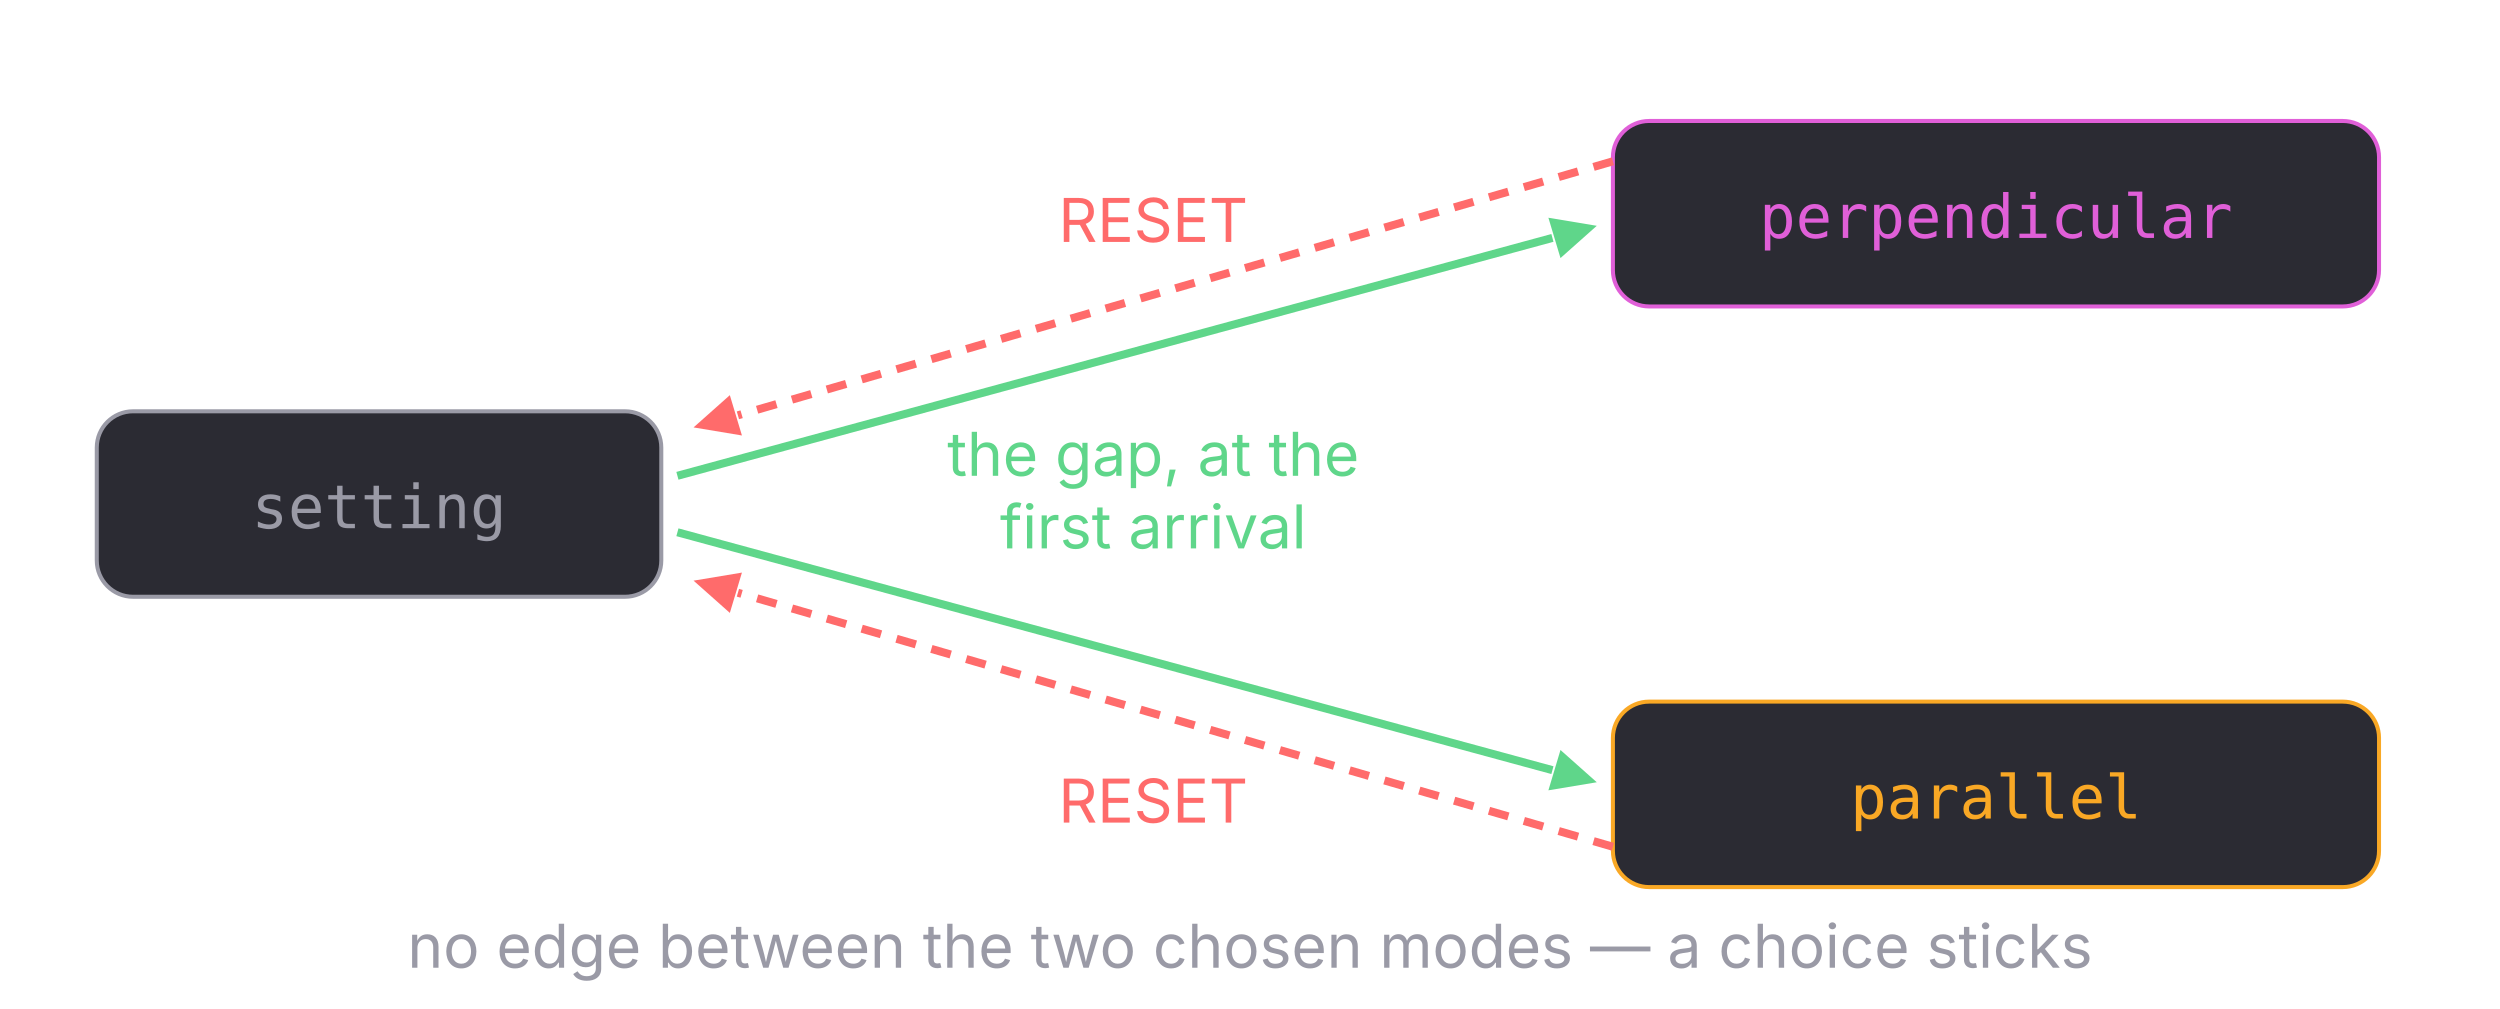
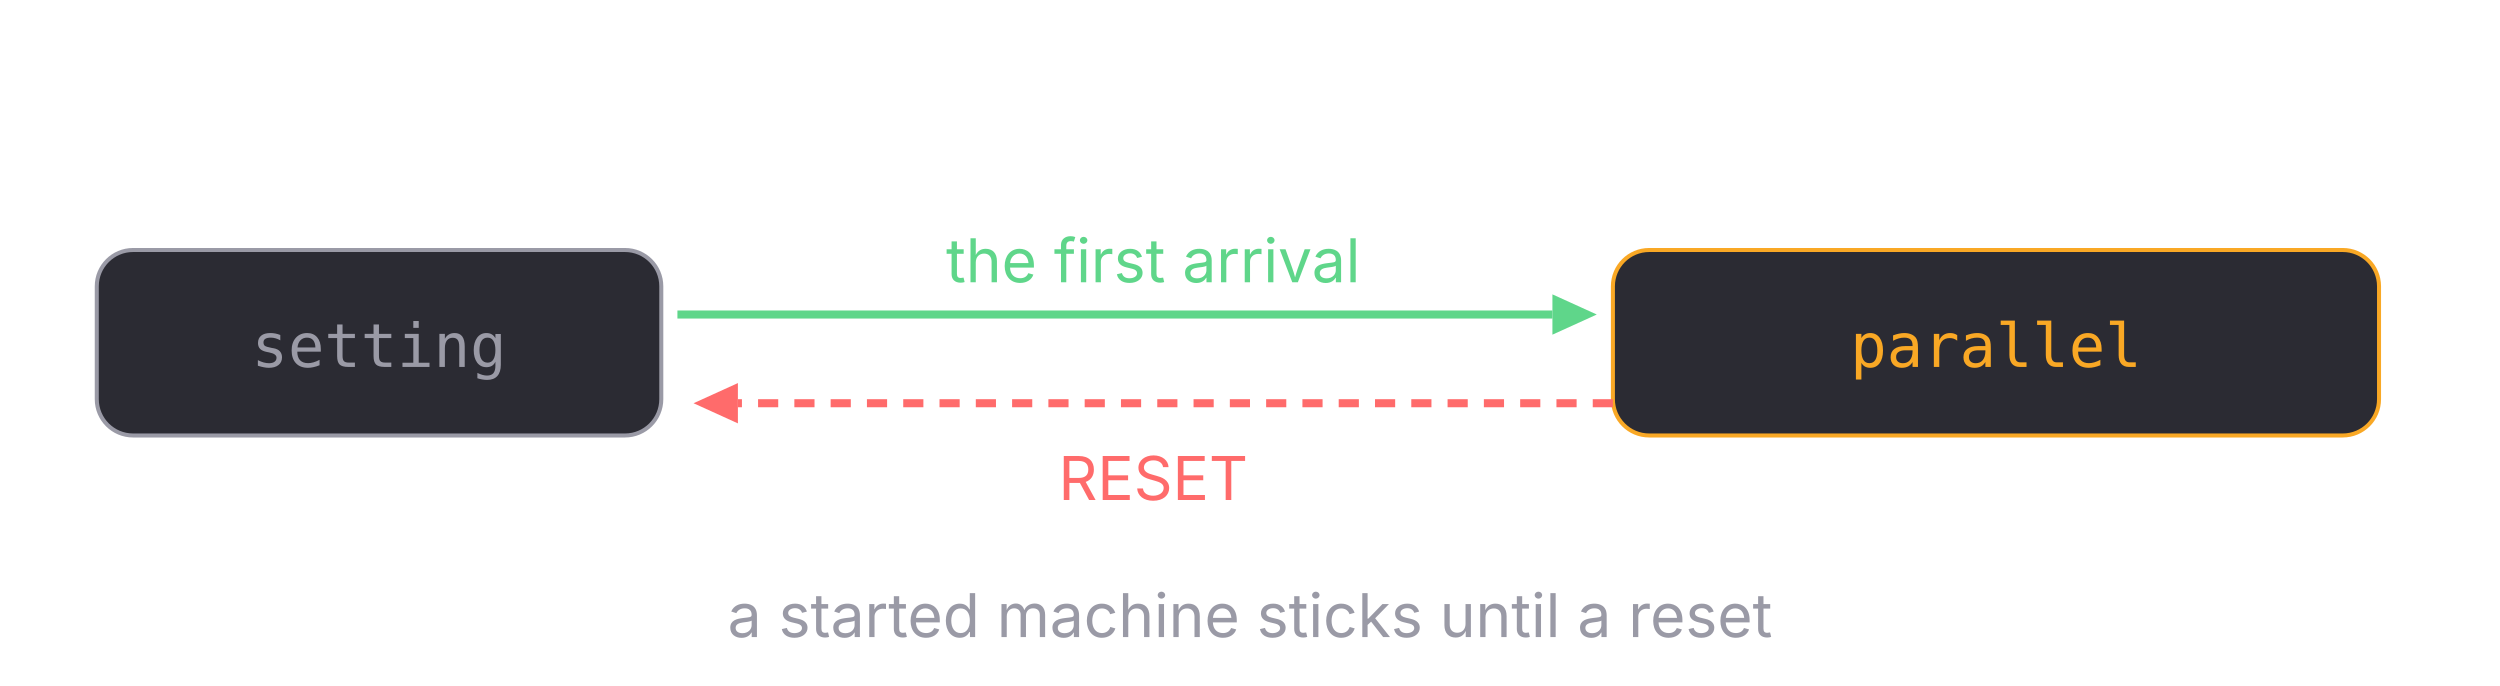
- <svg xmlns="http://www.w3.org/2000/svg" width="620" height="250" viewBox="0 0 620 250">
-   <rect x="24" y="102" width="140" height="46" rx="9" fill="#2b2b33" stroke="#9a9aa6" />
-   <text x="94" y="131" text-anchor="middle" font-family="ui-monospace,SFMono-Regular,Menlo,monospace" font-size="15" fill="#9a9aa6">setting</text>
-   <rect x="400" y="30" width="190" height="46" rx="9" fill="#2b2b33" stroke="#e05fd8" />
-   <text x="495" y="59" text-anchor="middle" font-family="ui-monospace,SFMono-Regular,Menlo,monospace" font-size="15" fill="#e05fd8">perpendicular</text>
-   <rect x="400" y="174" width="190" height="46" rx="9" fill="#2b2b33" stroke="#f9a825" />
-   <text x="495" y="203" text-anchor="middle" font-family="ui-monospace,SFMono-Regular,Menlo,monospace" font-size="15" fill="#f9a825">parallel</text>
-   <line x1="168" y1="118" x2="385" y2="59" stroke="#5fd68a" stroke-width="2" />
-   <polygon points="396,56 387,64 384,54" fill="#5fd68a" />
-   <line x1="168" y1="132" x2="385" y2="191" stroke="#5fd68a" stroke-width="2" />
-   <polygon points="396,194 384,196 387,186" fill="#5fd68a" />
-   <text x="286" y="118" text-anchor="middle" font-family="-apple-system,BlinkMacSystemFont,Segoe UI,sans-serif" font-size="15" fill="#5fd68a">the gap, at the</text>
-   <text x="286" y="136" text-anchor="middle" font-family="-apple-system,BlinkMacSystemFont,Segoe UI,sans-serif" font-size="15" fill="#5fd68a">first arrival</text>
-   <line x1="400" y1="40" x2="183" y2="103" stroke="#ff6b6b" stroke-width="2" stroke-dasharray="5 4" />
-   <polygon points="172,106 181,98 184,108" fill="#ff6b6b" />
-   <line x1="400" y1="210" x2="183" y2="147" stroke="#ff6b6b" stroke-width="2" stroke-dasharray="5 4" />
-   <polygon points="172,144 184,142 181,152" fill="#ff6b6b" />
-   <text x="286" y="60" text-anchor="middle" font-family="-apple-system,BlinkMacSystemFont,Segoe UI,sans-serif" font-size="15" fill="#ff6b6b">RESET</text>
-   <text x="286" y="204" text-anchor="middle" font-family="-apple-system,BlinkMacSystemFont,Segoe UI,sans-serif" font-size="15" fill="#ff6b6b">RESET</text>
-   <text x="310" y="240" text-anchor="middle" font-family="-apple-system,BlinkMacSystemFont,Segoe UI,sans-serif" font-size="15" fill="#9a9aa6">no edge between the two chosen modes — a choice sticks</text>
+ <svg xmlns="http://www.w3.org/2000/svg" width="620" height="170" viewBox="0 0 620 170">
+   <rect x="24" y="62" width="140" height="46" rx="9" fill="#2b2b33" stroke="#9a9aa6" />
+   <text x="94" y="91" text-anchor="middle" font-family="ui-monospace,SFMono-Regular,Menlo,monospace" font-size="15" fill="#9a9aa6">setting</text>
+   <rect x="400" y="62" width="190" height="46" rx="9" fill="#2b2b33" stroke="#f9a825" />
+   <text x="495" y="91" text-anchor="middle" font-family="ui-monospace,SFMono-Regular,Menlo,monospace" font-size="15" fill="#f9a825">parallel</text>
+   <line x1="168" y1="78" x2="385" y2="78" stroke="#5fd68a" stroke-width="2" />
+   <polygon points="396,78 385,83 385,73" fill="#5fd68a" />
+   <text x="286" y="70" text-anchor="middle" font-family="-apple-system,BlinkMacSystemFont,Segoe UI,sans-serif" font-size="15" fill="#5fd68a">the first arrival</text>
+   <line x1="400" y1="100" x2="183" y2="100" stroke="#ff6b6b" stroke-width="2" stroke-dasharray="5 4" />
+   <polygon points="172,100 183,95 183,105" fill="#ff6b6b" />
+   <text x="286" y="124" text-anchor="middle" font-family="-apple-system,BlinkMacSystemFont,Segoe UI,sans-serif" font-size="15" fill="#ff6b6b">RESET</text>
+   <text x="310" y="158" text-anchor="middle" font-family="-apple-system,BlinkMacSystemFont,Segoe UI,sans-serif" font-size="15" fill="#9a9aa6">a started machine sticks until a reset</text>
</svg>
